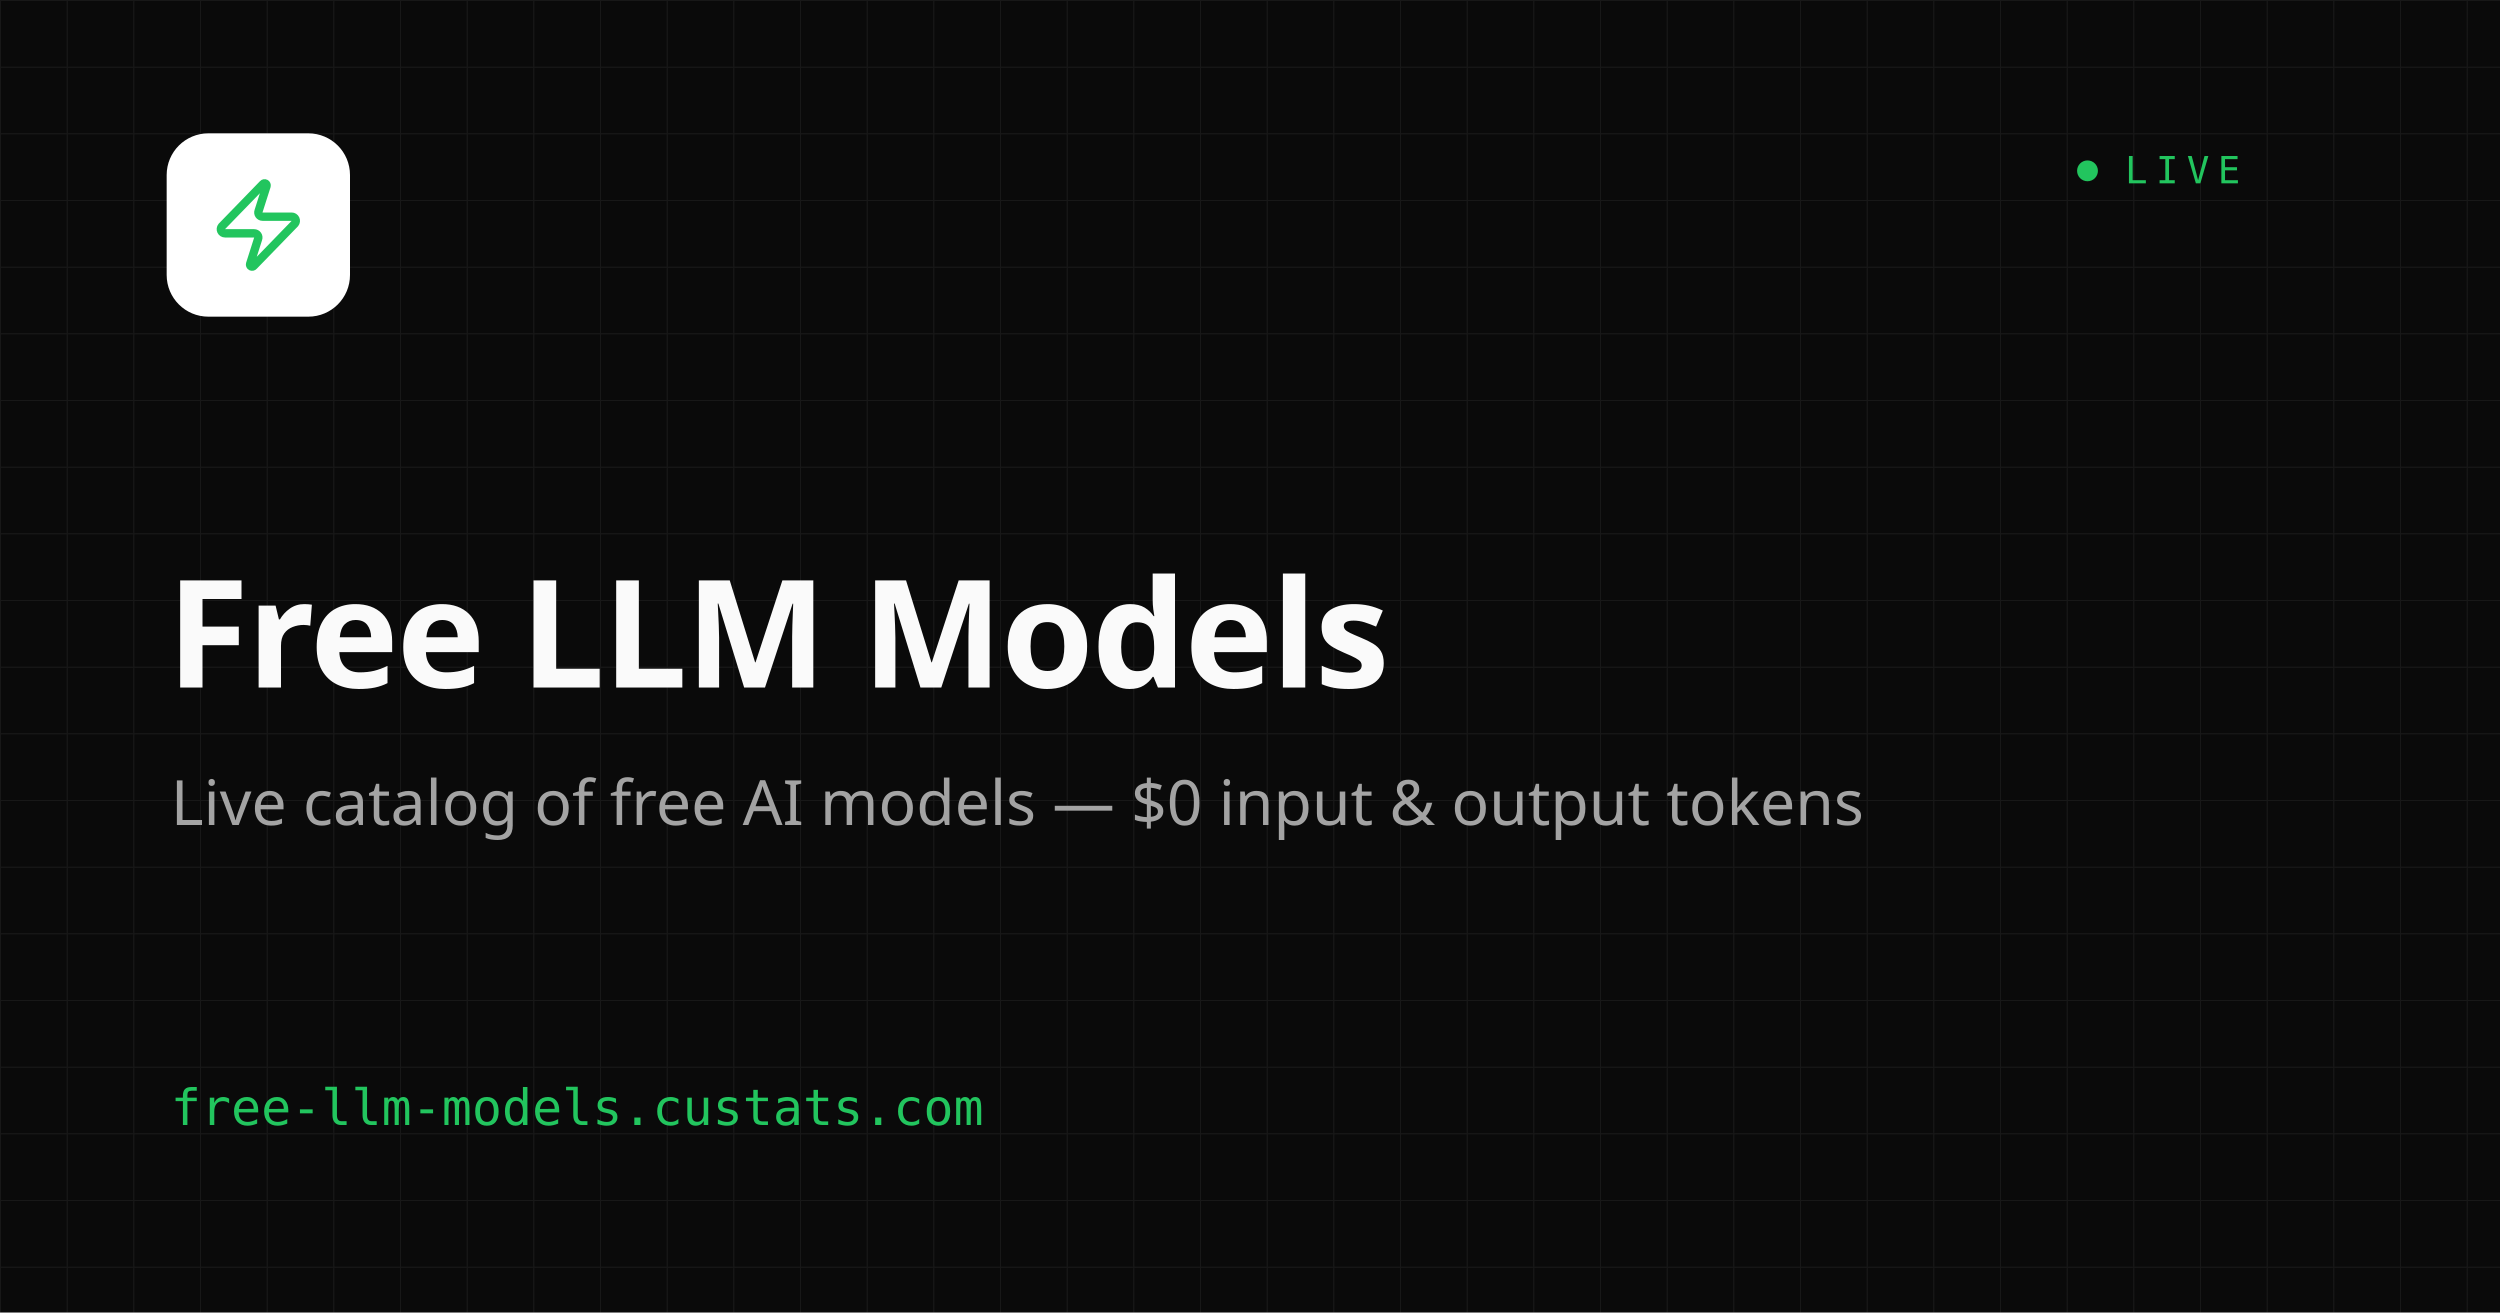
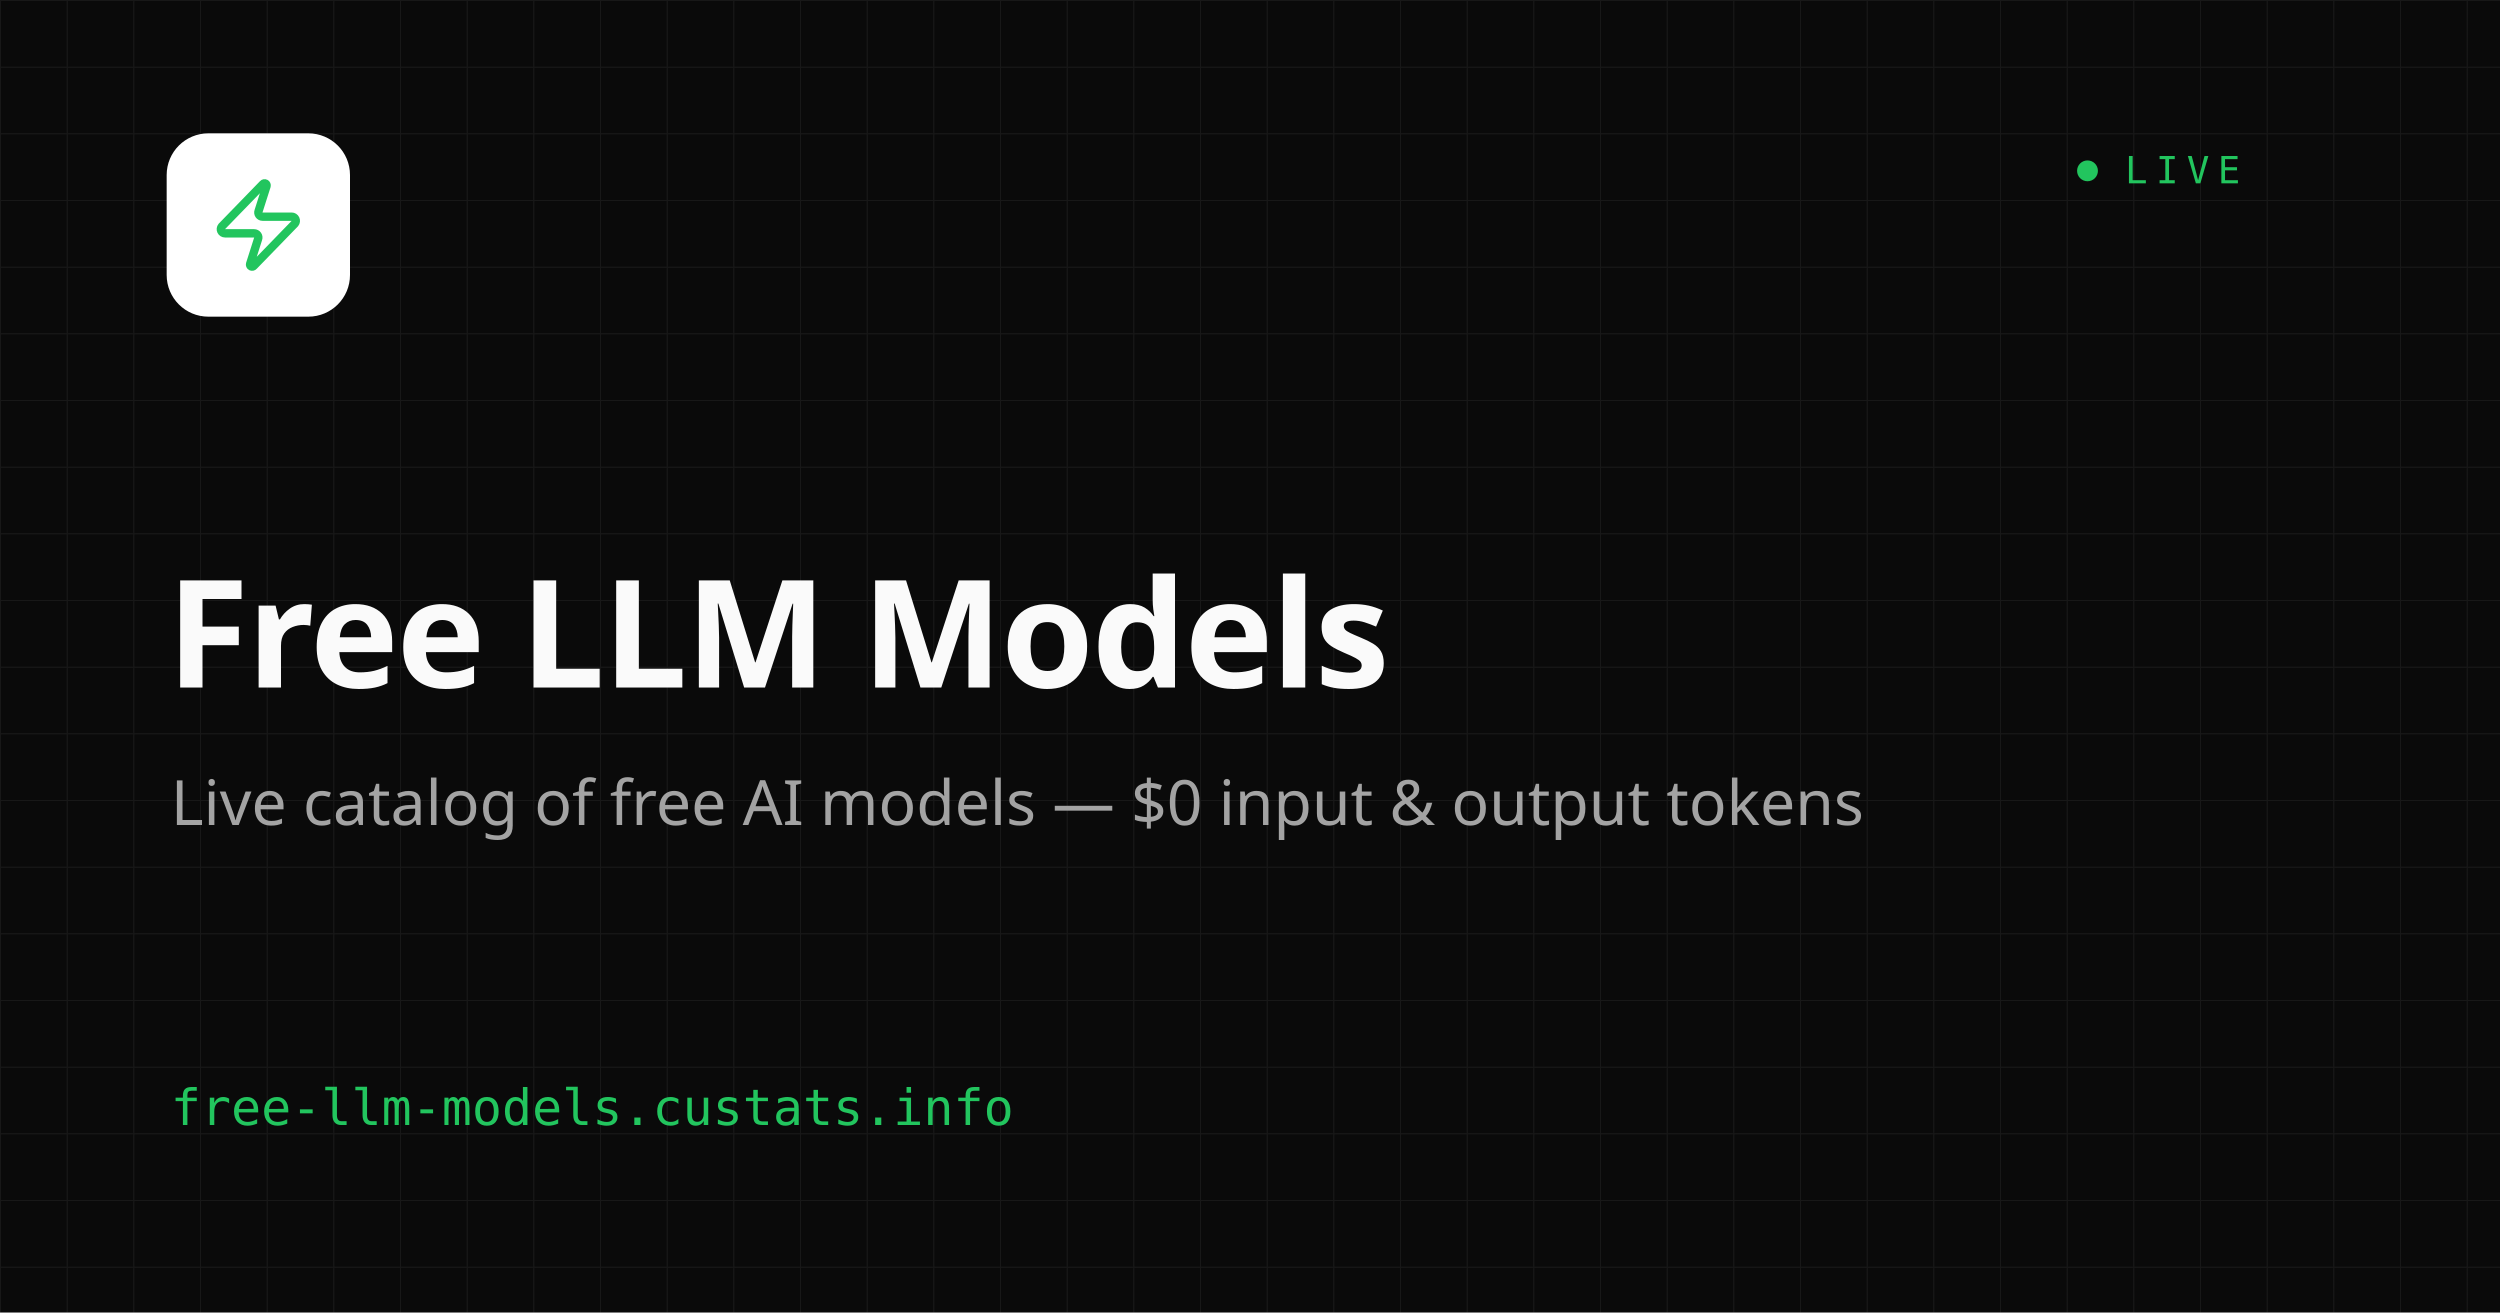
<svg xmlns="http://www.w3.org/2000/svg" width="1200" height="630" viewBox="0 0 1200 630" role="img" aria-labelledby="title desc">
  <defs>
    <pattern id="grid" width="32" height="32" patternUnits="userSpaceOnUse">
      <path d="M32 0H0V32" fill="none" stroke="#ffffff" stroke-opacity="0.06" stroke-width="1" />
    </pattern>
  </defs>
  <rect width="1200" height="630" fill="#0a0a0a" />
  <rect width="1200" height="630" fill="url(#grid)" />
  <circle cx="1002" cy="82" r="5" fill="#22c55e" />
  <text x="1020" y="88" fill="#22c55e" font-family="'IBM Plex Mono', ui-monospace, SFMono-Regular, Menlo, monospace" font-size="18" letter-spacing="4">LIVE</text>
  <rect x="80" y="64" width="88" height="88" rx="20" fill="#ffffff" />
  <g transform="translate(100 84) scale(2)" fill="none" stroke="#22c55e" stroke-width="2" stroke-linecap="round" stroke-linejoin="round">
    <path d="M4 14a1 1 0 0 1-.78-1.63l9.9-10.2a.5.5 0 0 1 .86.46l-1.92 6.02A1 1 0 0 0 13 10h7a1 1 0 0 1 .78 1.63l-9.9 10.2a.5.5 0 0 1-.86-.46l1.92-6.02A1 1 0 0 0 11 14z" />
  </g>
  <text x="80" y="330" fill="#fafafa" font-family="'Bricolage Grotesque Variable', 'Instrument Sans Variable', sans-serif" font-size="72" font-weight="600" letter-spacing="-1">Free LLM Models</text>
  <text x="82" y="396" fill="#a3a3a3" font-family="'Instrument Sans Variable', sans-serif" font-size="30">Live catalog of free AI models — $0 input &amp; output tokens</text>
-   <text x="82" y="540" fill="#22c55e" font-family="'IBM Plex Mono', ui-monospace, SFMono-Regular, Menlo, monospace" font-size="24">free-llm-models.custats.com</text>
+   <text x="82" y="540" fill="#22c55e" font-family="'IBM Plex Mono', ui-monospace, SFMono-Regular, Menlo, monospace" font-size="24">free-llm-models.custats.info</text>
</svg>
